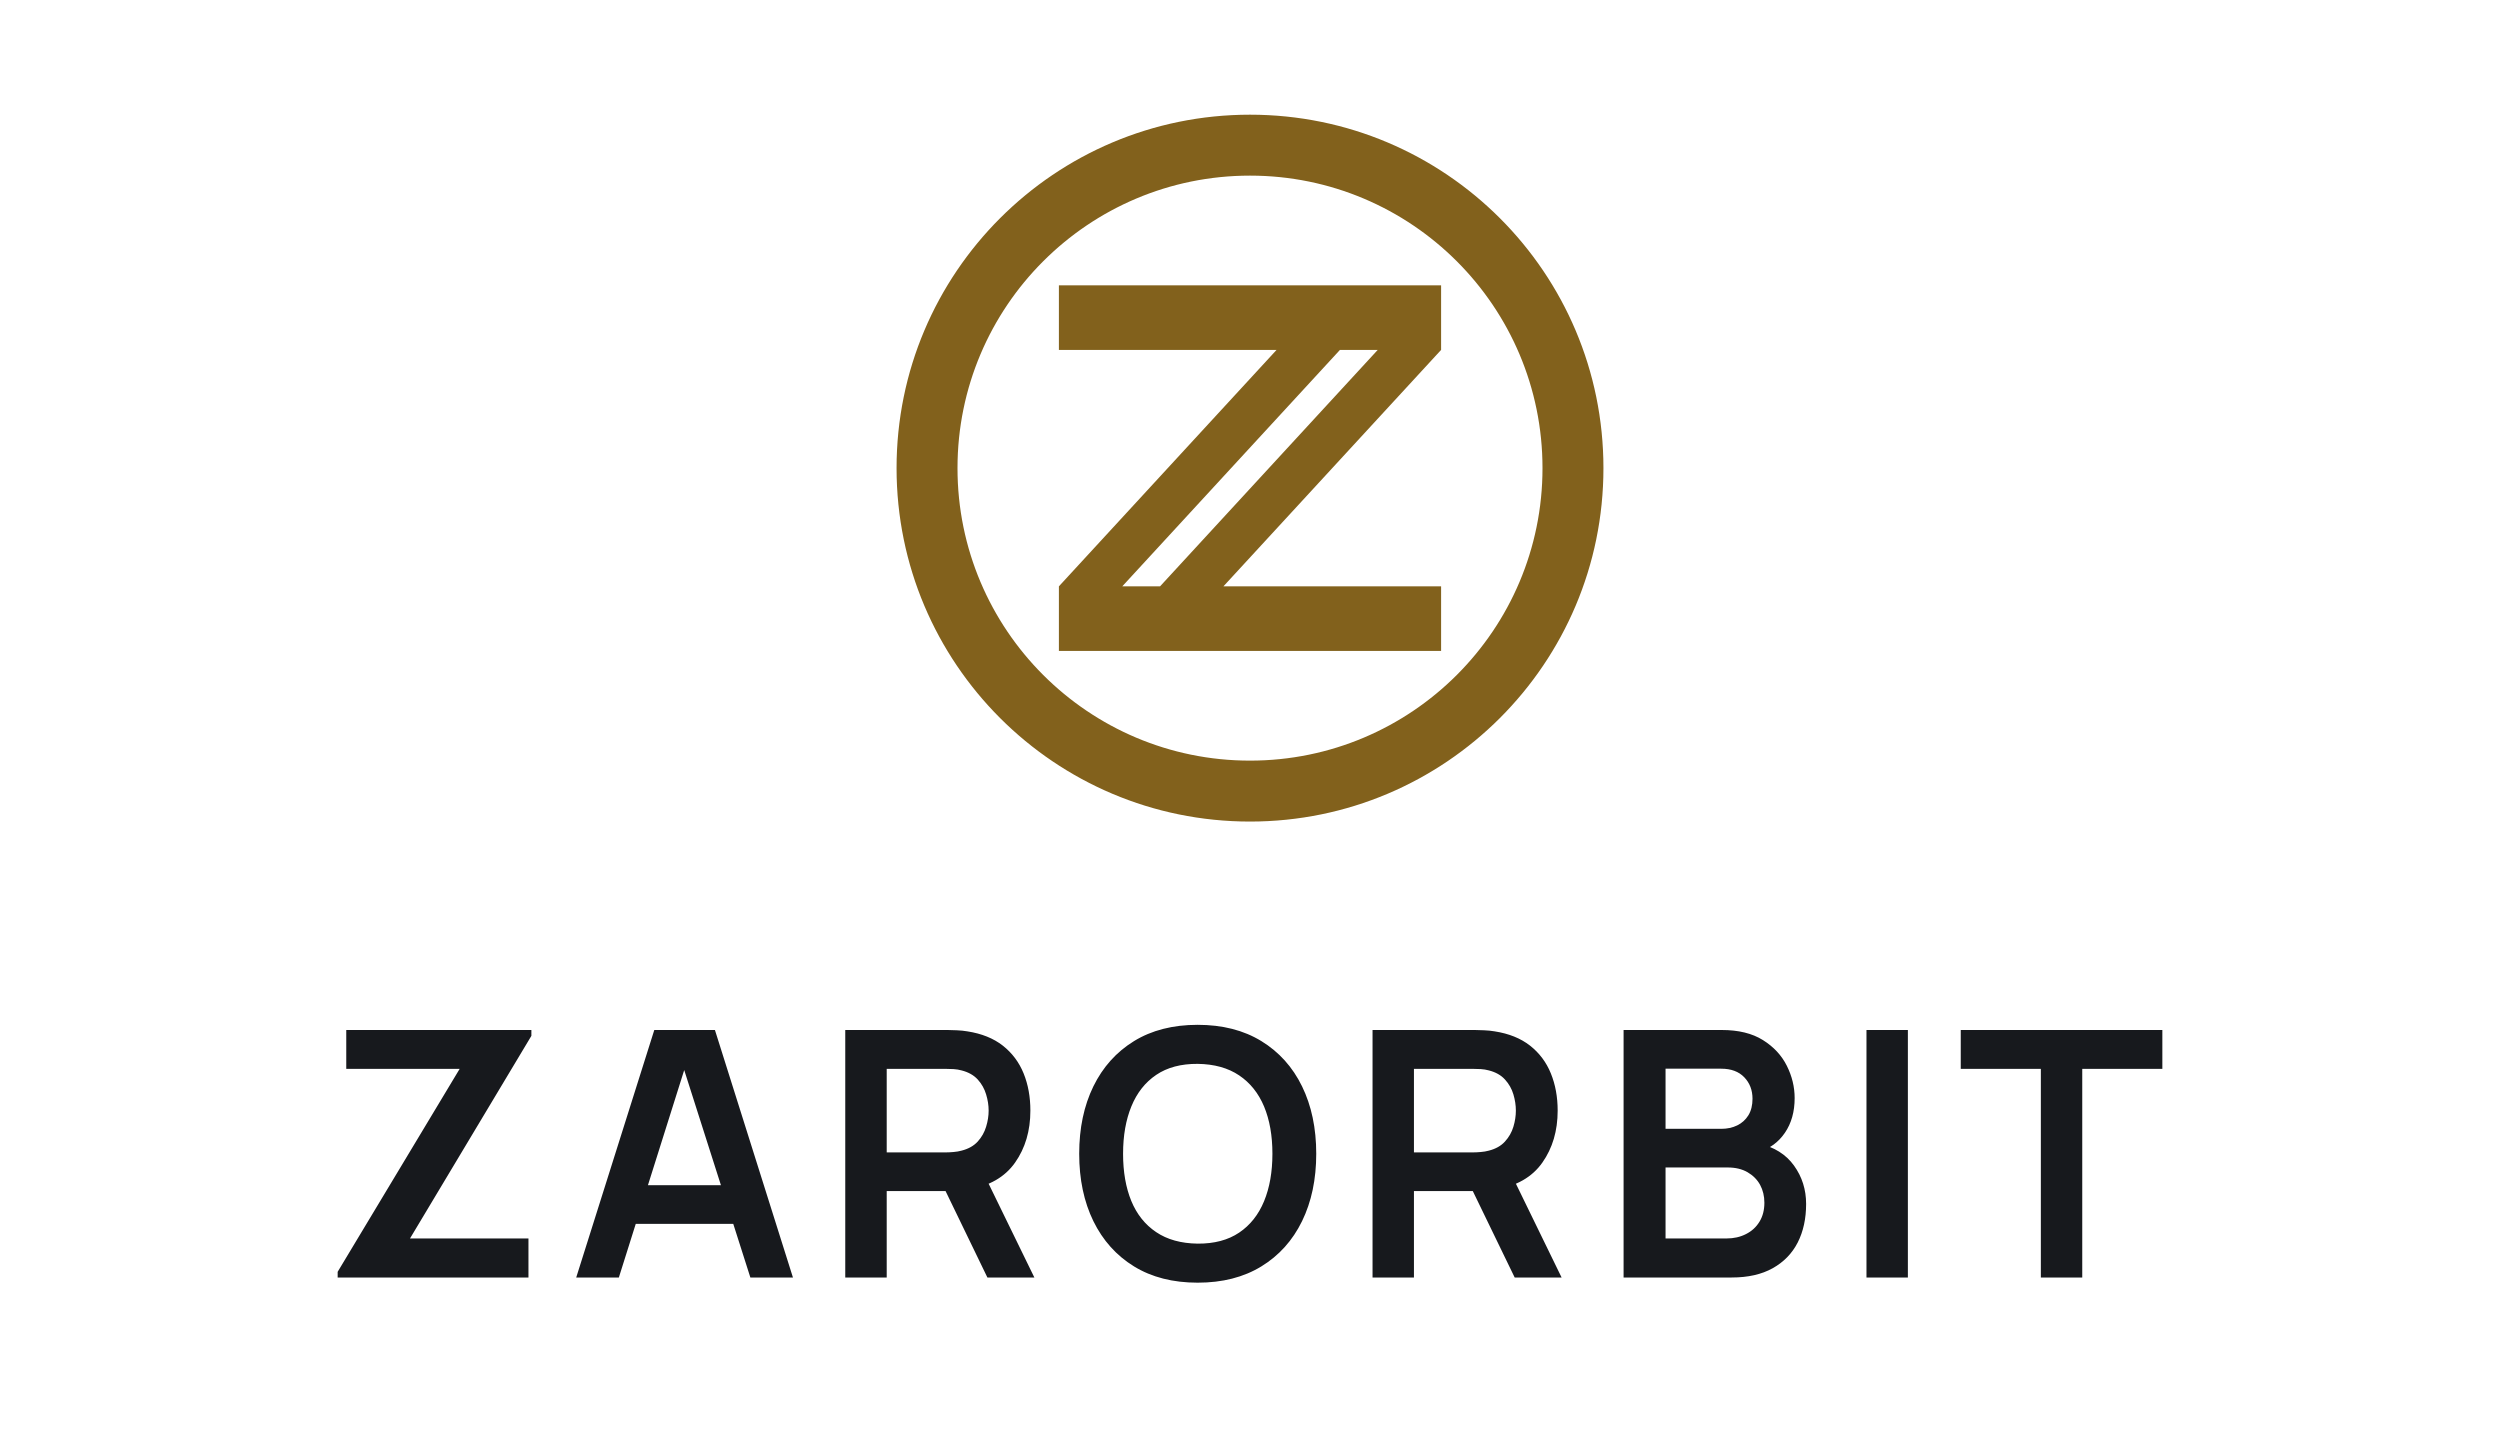
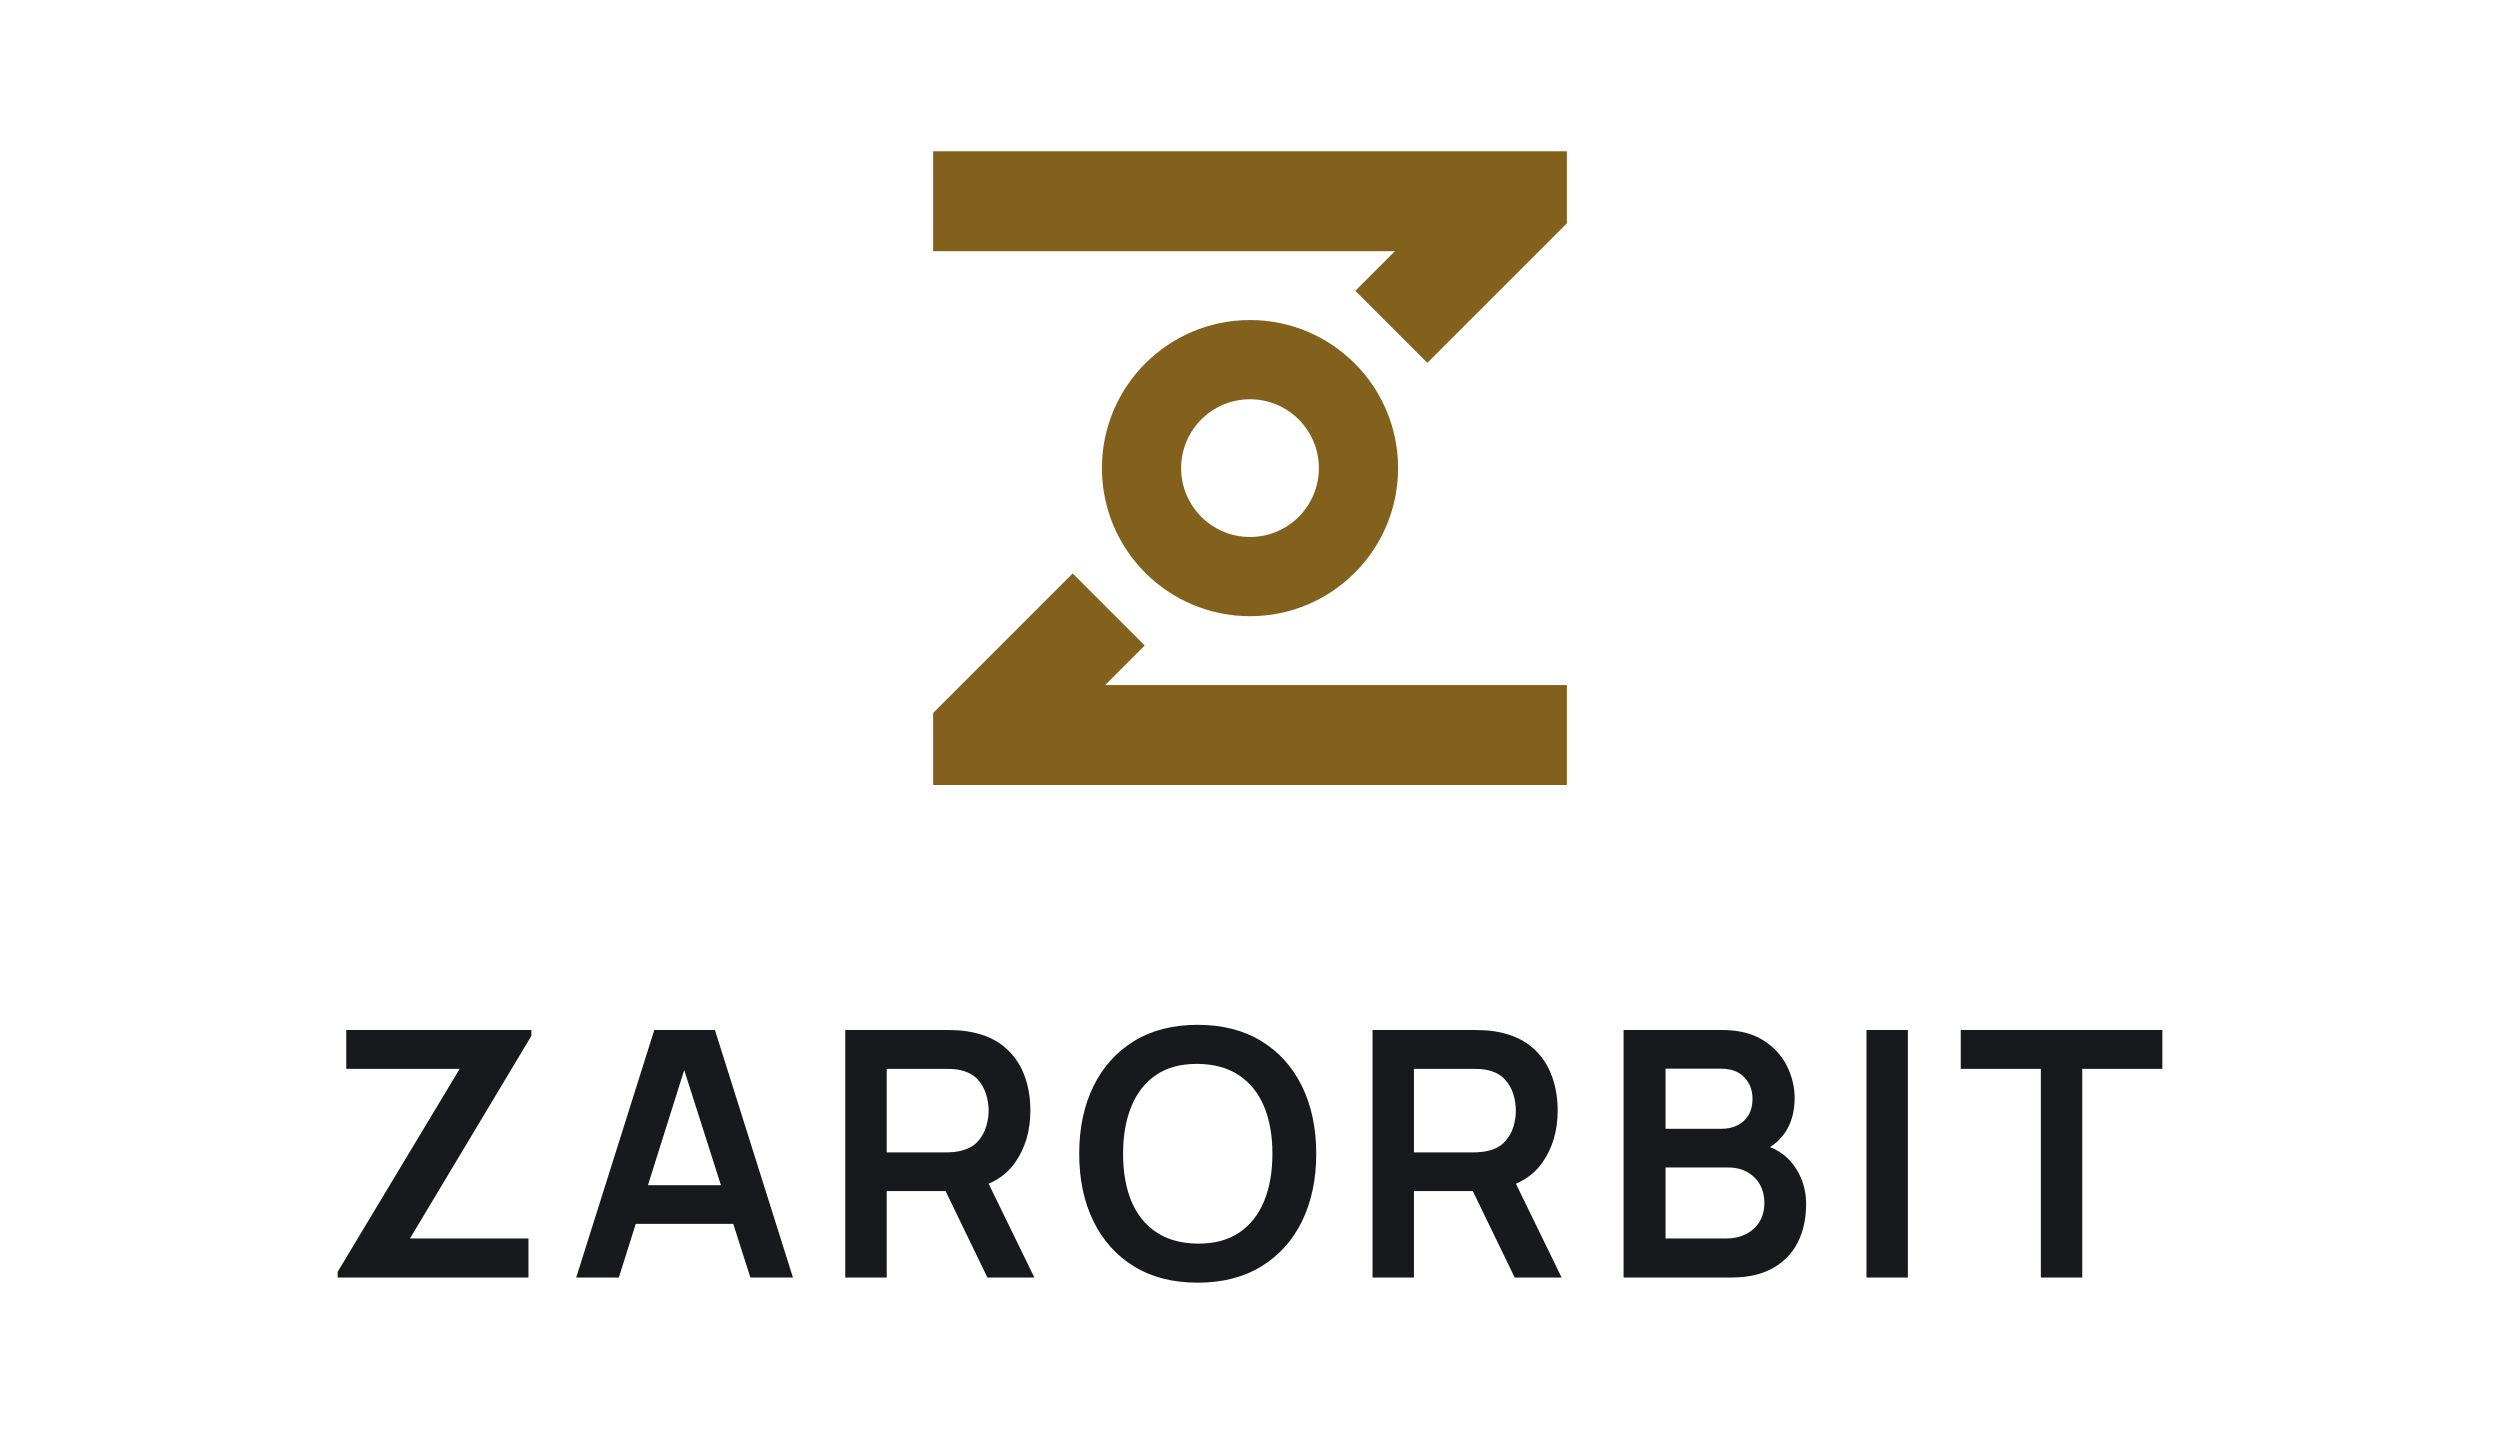
<svg xmlns="http://www.w3.org/2000/svg" viewBox="0 0 320 184" width="320" height="184" role="img" aria-label="ZARORBIT Vertical Light Logo">
  <g transform="translate(110.08,10) scale(0.78)">
-     <path d="M 6.00 64 A 58 58 0 1 1 122.00 64 A 58 58 0 1 1 6.00 64 Z M 112.00 64 A 48 48 0 1 0 16.00 64 A 48 48 0 1 0 112.00 64 Z M 32.64 34.00 H 95.36 V 44.60 L 59.64 83.40 H 95.36 V 94.00 H 32.64 V 83.40 L 68.36 44.60 H 32.64 Z M 78.76 44.60 L 43.04 83.40 L 49.24 83.40 L 84.96 44.60 Z" fill="#82611C" fill-rule="nonzero" />
+     <path d="M 12 12 L 116 12 L 116 23.82 L 93.1 46.72 L 81.28 34.9 L 87.78 28.4 L 12 28.4 Z M 116 116 L 12 116 L 12 104.18 L 34.9 81.28 L 46.72 93.1 L 40.22 99.6 L 116 99.6 Z M 39.7 64 A 24.3 24.3 0 1 1 88.3 64 A 24.3 24.3 0 1 1 39.7 64 Z M 52.7 64 A 11.3 11.3 0 1 0 75.3 64 A 11.3 11.3 0 1 0 52.7 64 Z" fill="#82611C" fill-rule="nonzero" />
  </g>
  <g transform="translate(43.22,116) scale(0.72)" fill="#17191D" fill-rule="nonzero">
    <path d="M33.92 66L0 66L0 64.99L21.69 28.91L1.53 28.91L1.53 22L34.44 22L34.44 23.04L12.86 59.06L33.92 59.06 M49.99 66L42.41 66L56.29 22L67.07 22L80.94 66L73.37 66L60.78 26.52L62.43 26.52L49.99 66M73.24 56.47L50.14 56.47L50.14 49.59L73.24 49.59 M97.61 66L90.24 66L90.24 22L108.42 22Q109.07 22 110.08 22.05Q111.08 22.09 111.94 22.24Q115.76 22.83 118.25 24.78Q120.74 26.74 121.95 29.72Q123.15 32.69 123.15 36.33Q123.15 41.71 120.43 45.57Q117.71 49.44 112.09 50.36L108.94 50.63L97.61 50.63L97.61 66M123.86 66L115.51 66L106.84 48.09L114.32 46.44L123.86 66M97.61 28.91L97.61 43.76L108.12 43.76Q108.73 43.76 109.49 43.69Q110.26 43.63 110.90 43.45Q112.73 42.99 113.79 41.83Q114.84 40.67 115.28 39.20Q115.73 37.74 115.73 36.33Q115.73 34.92 115.28 33.44Q114.84 31.96 113.79 30.80Q112.73 29.64 110.90 29.18Q110.26 29 109.49 28.95Q108.73 28.91 108.12 28.91 M152.89 66.92Q146.29 66.92 141.58 64.03Q136.88 61.14 134.35 55.98Q131.83 50.81 131.83 44Q131.83 37.19 134.35 32.02Q136.88 26.86 141.58 23.97Q146.29 21.08 152.89 21.08Q159.49 21.08 164.21 23.97Q168.93 26.86 171.45 32.02Q173.97 37.19 173.97 44Q173.97 50.81 171.45 55.98Q168.93 61.14 164.21 64.03Q159.49 66.92 152.89 66.92M152.89 59.98Q157.32 60.01 160.27 58.02Q163.21 56.04 164.70 52.43Q166.18 48.83 166.18 44Q166.18 39.17 164.70 35.61Q163.21 32.05 160.27 30.07Q157.32 28.08 152.89 28.02Q148.46 27.99 145.52 29.98Q142.59 31.96 141.11 35.57Q139.63 39.17 139.63 44Q139.63 48.83 141.09 52.39Q142.56 55.95 145.51 57.93Q148.46 59.92 152.89 59.98 M191.34 66L183.98 66L183.98 22L202.16 22Q202.80 22 203.81 22.05Q204.82 22.09 205.68 22.24Q209.49 22.83 211.98 24.78Q214.47 26.74 215.68 29.72Q216.89 32.69 216.89 36.33Q216.89 41.71 214.17 45.57Q211.45 49.44 205.83 50.36L202.68 50.63L191.34 50.63L191.34 66M217.59 66L209.25 66L200.57 48.09L208.06 46.44L217.59 66M191.34 28.91L191.34 43.76L201.86 43.76Q202.47 43.76 203.23 43.69Q203.99 43.63 204.64 43.45Q206.47 42.99 207.52 41.83Q208.58 40.67 209.02 39.20Q209.46 37.74 209.46 36.33Q209.46 34.92 209.02 33.44Q208.58 31.96 207.52 30.80Q206.47 29.64 204.64 29.18Q203.99 29 203.23 28.95Q202.47 28.91 201.86 28.91 M247.83 66L228.61 66L228.61 22L246.06 22Q250.52 22 253.38 23.79Q256.24 25.58 257.63 28.36Q259.02 31.14 259.02 34.10Q259.02 37.74 257.29 40.27Q255.56 42.81 252.60 43.69L252.60 42.17Q256.76 43.11 258.91 46.11Q261.06 49.10 261.06 52.92Q261.06 56.83 259.57 59.77Q258.07 62.70 255.12 64.35Q252.17 66 247.83 66M236.07 46.44L236.07 59.06L246.92 59.06Q248.84 59.06 250.37 58.28Q251.90 57.51 252.77 56.08Q253.64 54.66 253.64 52.71Q253.64 50.94 252.88 49.53Q252.11 48.13 250.64 47.28Q249.18 46.44 247.13 46.44L236.07 46.44M236.07 28.88L236.07 39.57L245.97 39.57Q247.56 39.57 248.81 38.96Q250.06 38.35 250.80 37.16Q251.53 35.96 251.53 34.22Q251.53 31.93 250.06 30.40Q248.60 28.88 245.97 28.88 M279.15 66L271.79 66L271.79 22L279.15 22 M310.15 66L302.79 66L302.79 28.91L288.55 28.91L288.55 22L324.39 22L324.39 28.91L310.15 28.91" />
  </g>
</svg>
